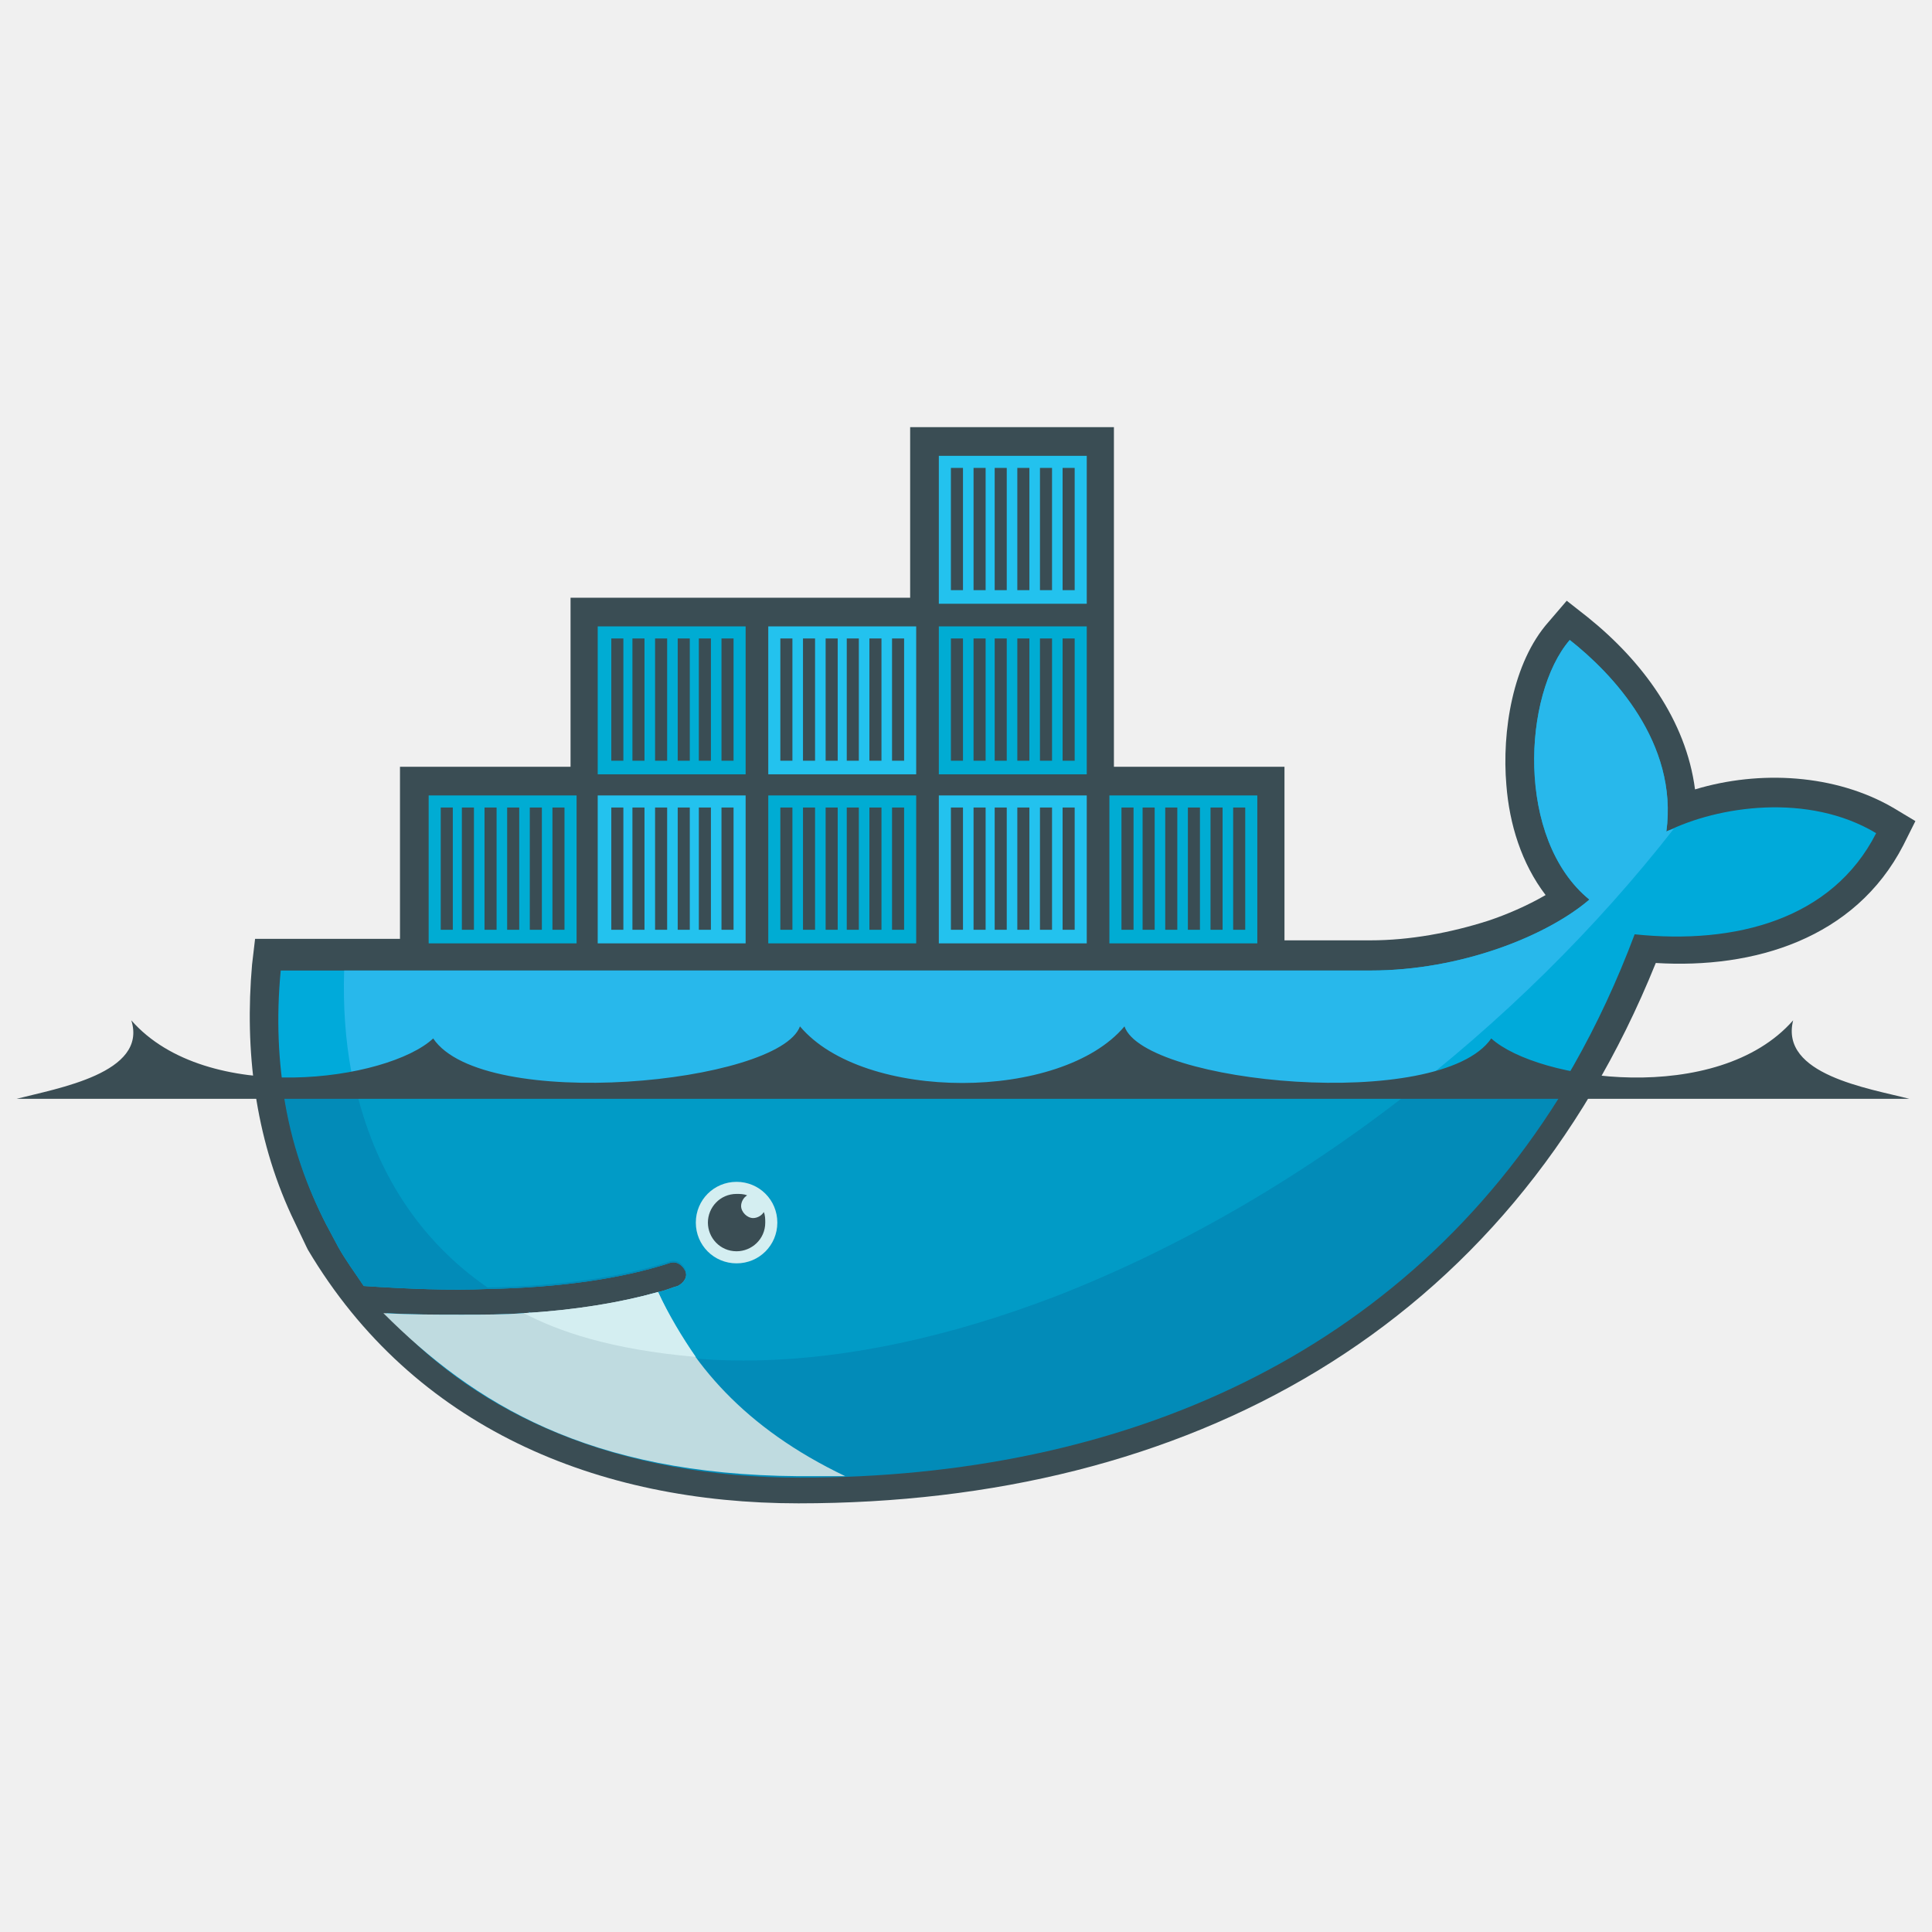
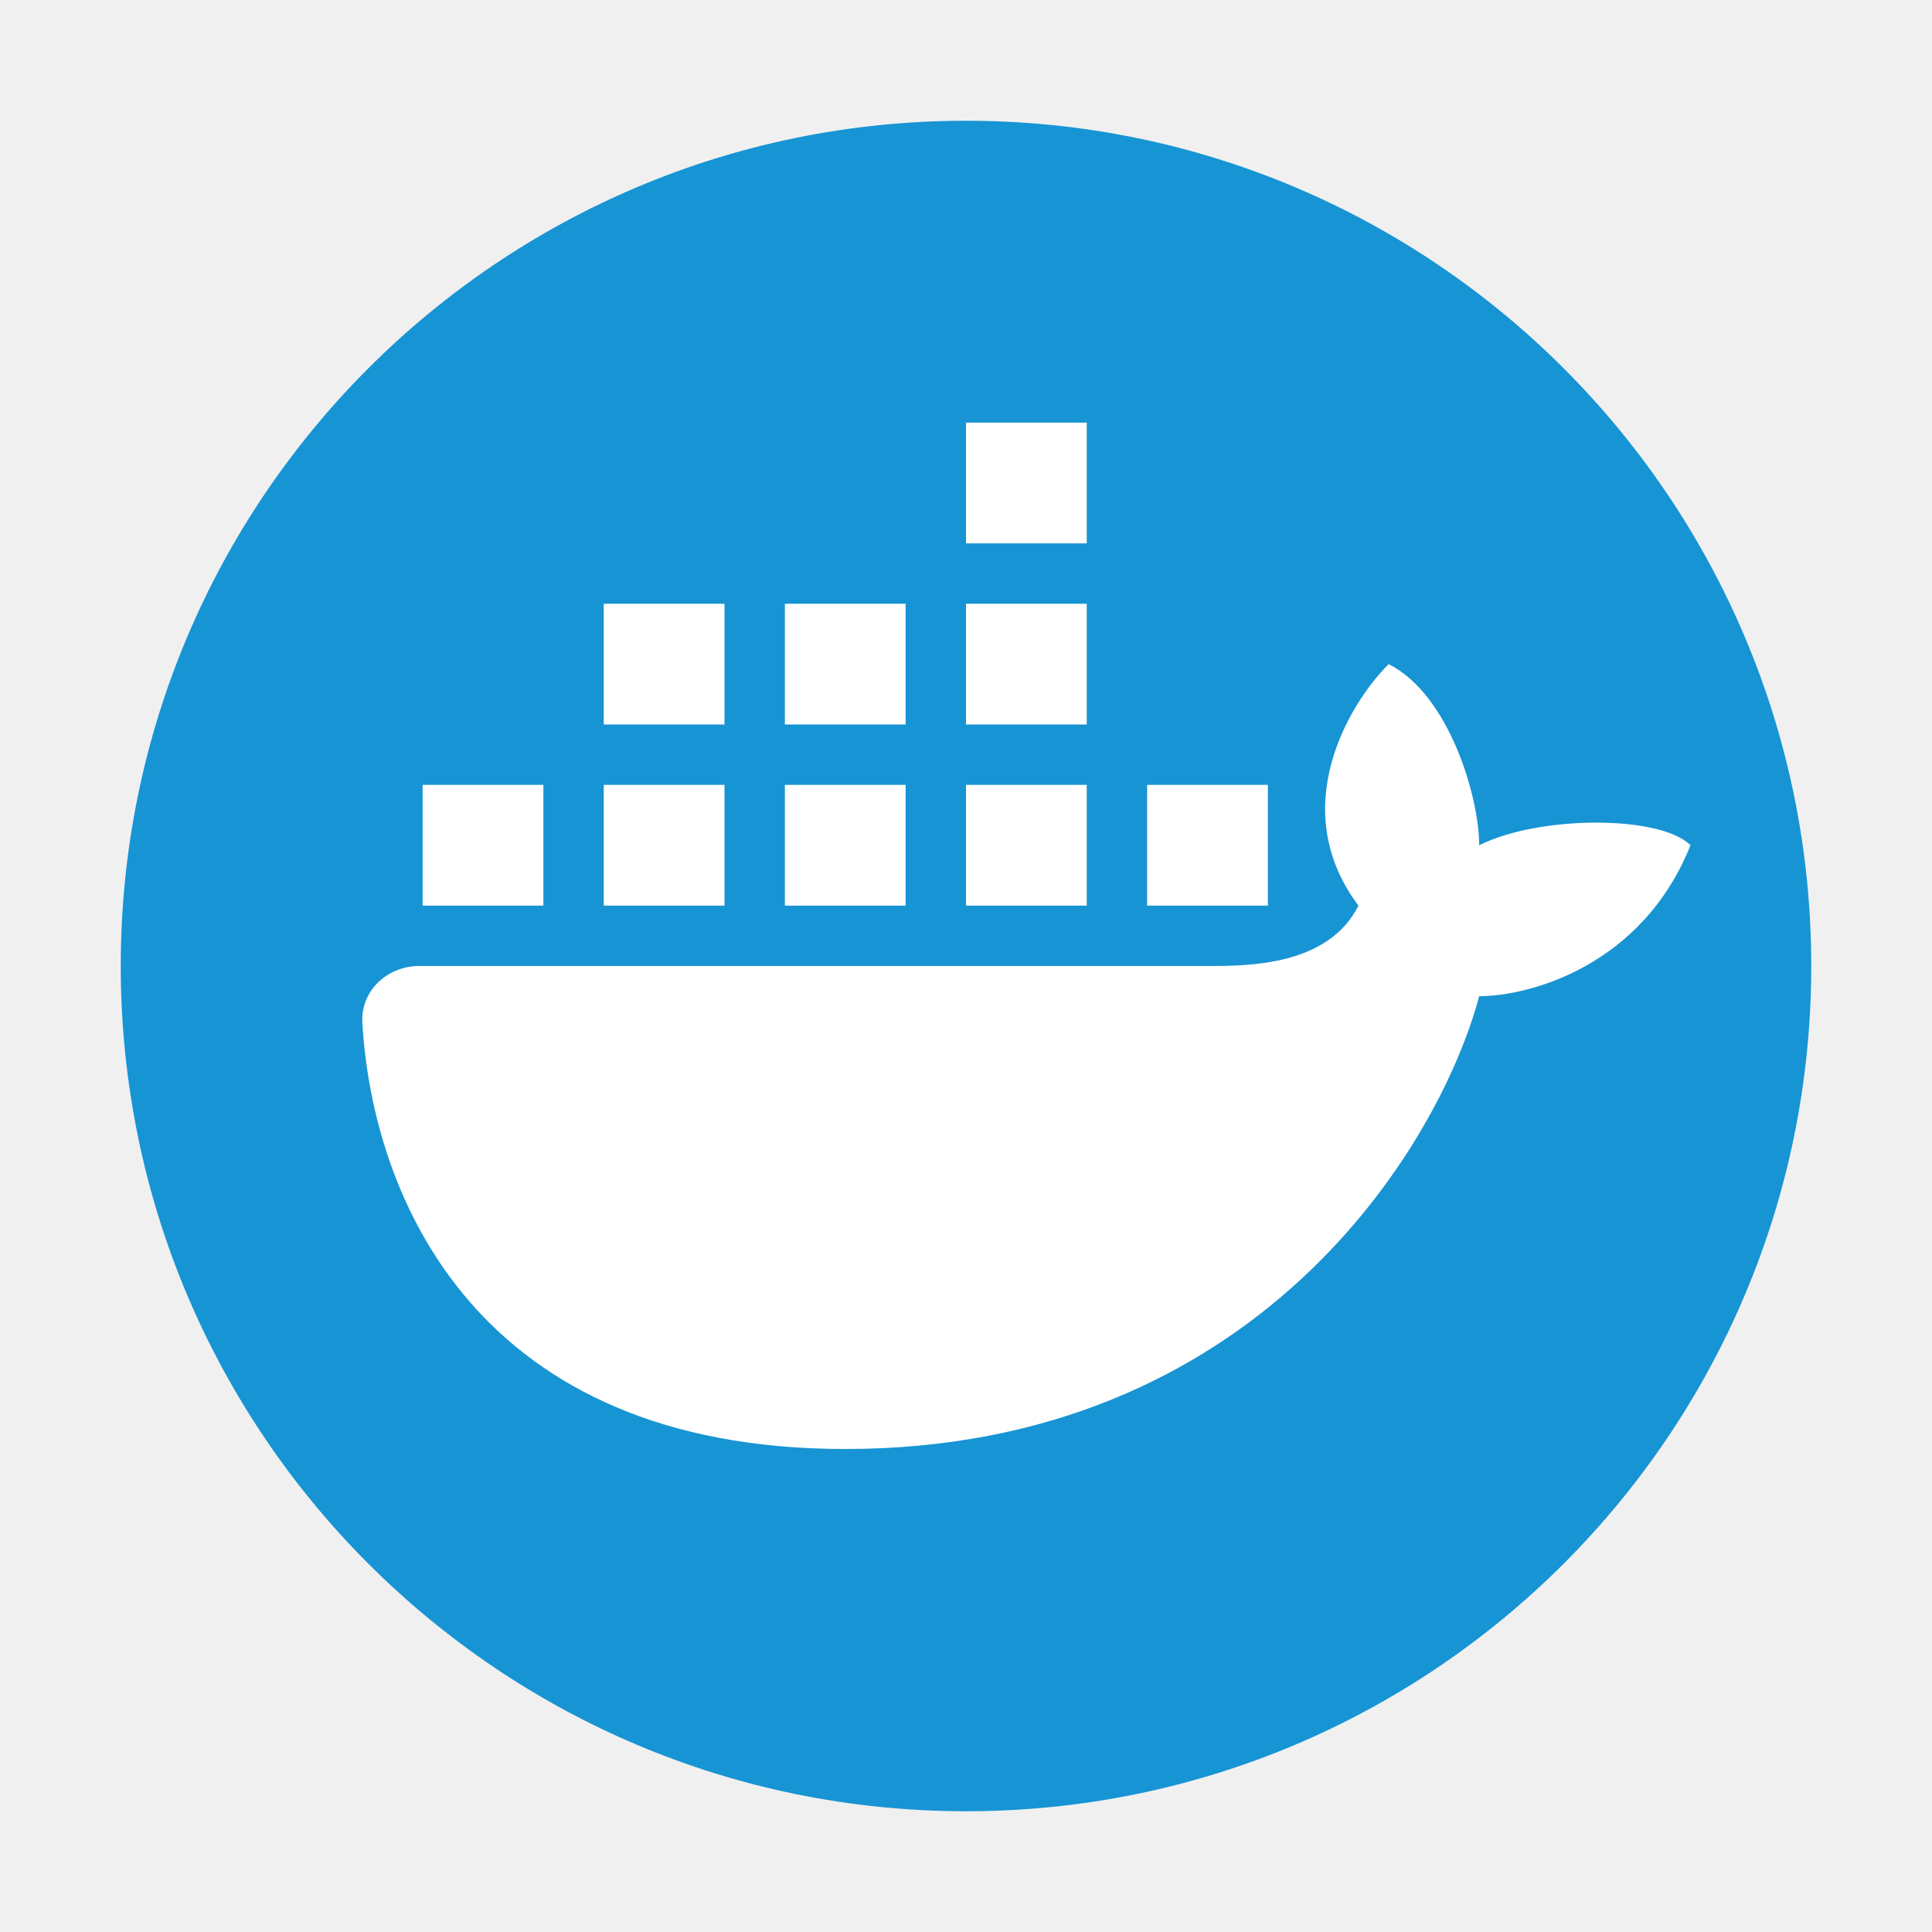
- <svg xmlns="http://www.w3.org/2000/svg" viewBox="0 0 128 128">
-   <path fill-rule="evenodd" clip-rule="evenodd" fill="#3A4D54" d="M73.8 50.8h11.3v11.5h5.7c2.6 0 5.3-.5 7.8-1.3 1.2-.4 2.6-1 3.8-1.7-1.6-2.1-2.4-4.7-2.6-7.3-.3-3.5.4-8.1 2.8-10.8l1.2-1.4 1.4 1.1c3.6 2.9 6.5 6.8 7.1 11.4 4.3-1.3 9.3-1 13.1 1.2l1.5.9-.8 1.6c-3.2 6.2-9.9 8.2-16.4 7.8-9.8 24.3-31 35.8-56.8 35.8-13.3 0-25.5-5-32.5-16.8l-.1-.2-1-2.1c-2.4-5.2-3.1-10.9-2.6-16.6l.2-1.7h9.6V50.8h11.3V39.6h22.5V28.3h13.5v22.5z" />
-   <path fill="#00AADA" d="M110.4 55.1c.8-5.9-3.6-10.5-6.4-12.7-3.1 3.6-3.6 13.2 1.3 17.2-2.8 2.4-8.5 4.7-14.5 4.7H18.6c-.6 6.2.5 11.9 3 16.8l.8 1.5c.5.9 1.1 1.7 1.7 2.6 3 .2 5.7.3 8.2.2 4.9-.1 8.9-.7 12-1.7.5-.2.9.1 1.1.5.2.5-.1.9-.5 1.1-.4.1-.8.3-1.3.4-2.4.7-5 1.1-8.3 1.3h-.6c-1.3.1-2.7.1-4.2.1-1.6 0-3.1 0-4.9-.1 6 6.8 15.4 10.8 27.2 10.8 25 0 46.2-11.1 55.5-35.9 6.7.7 13.1-1 16-6.7-4.5-2.7-10.5-1.8-13.9-.1z" />
-   <path fill="#28B8EB" d="M110.4 55.1c.8-5.9-3.6-10.5-6.4-12.7-3.1 3.6-3.6 13.2 1.3 17.2-2.8 2.4-8.5 4.7-14.5 4.7h-68c-.3 9.5 3.2 16.7 9.5 21 4.9-.1 8.9-.7 12-1.7.5-.2.9.1 1.1.5.2.5-.1.9-.5 1.1-.4.1-.8.3-1.3.4-2.4.7-5.2 1.2-8.5 1.4l-.1-.1c8.5 4.4 20.8 4.3 35-1.1 15.8-6.1 30.6-17.7 40.9-30.9-.2.1-.4.1-.5.2z" />
-   <path fill="#028BB8" d="M18.7 71.8c.4 3.3 1.4 6.4 2.9 9.3l.8 1.5c.5.9 1.1 1.7 1.7 2.6 3 .2 5.7.3 8.2.2 4.9-.1 8.9-.7 12-1.7.5-.2.9.1 1.1.5.2.5-.1.9-.5 1.1-.4.1-.8.3-1.3.4-2.4.7-5.2 1.2-8.5 1.4h-.4c-1.3.1-2.7.1-4.1.1-1.6 0-3.2 0-4.9-.1 6 6.8 15.5 10.8 27.3 10.8 21.4 0 40-8.1 50.8-26H18.7v-.1z" />
-   <path fill="#019BC6" d="M23.5 71.8c1.3 5.8 4.3 10.4 8.8 13.5 4.9-.1 8.9-.7 12-1.7.5-.2.9.1 1.1.5.2.5-.1.9-.5 1.1-.4.1-.8.3-1.3.4-2.4.7-5.2 1.2-8.6 1.4 8.5 4.4 20.8 4.3 34.9-1.1 8.5-3.3 16.8-8.2 24.2-14.1H23.5z" />
-   <path fill-rule="evenodd" clip-rule="evenodd" fill="#00ACD3" d="M28.4 52.7h9.8v9.8h-9.8v-9.8zm.8.8h.8v8.1h-.8v-8.1zm1.4 0h.8v8.1h-.8v-8.1zm1.5 0h.8v8.1h-.8v-8.1zm1.5 0h.8v8.1h-.8v-8.1zm1.5 0h.8v8.1h-.8v-8.1zm1.5 0h.8v8.1h-.8v-8.1zm3-12h9.8v9.8h-9.8v-9.8zm.9.8h.8v8.1h-.8v-8.1zm1.4 0h.8v8.1h-.8v-8.1zm1.5 0h.8v8.1h-.8v-8.1zm1.5 0h.8v8.1h-.8v-8.1zm1.4 0h.8v8.1h-.8v-8.1zm1.5 0h.8v8.1h-.8v-8.1z" />
-   <path fill-rule="evenodd" clip-rule="evenodd" fill="#23C2EE" d="M39.6 52.7h9.8v9.8h-9.8v-9.8zm.9.8h.8v8.1h-.8v-8.1zm1.4 0h.8v8.1h-.8v-8.1zm1.5 0h.8v8.1h-.8v-8.1zm1.5 0h.8v8.1h-.8v-8.1zm1.4 0h.8v8.1h-.8v-8.1zm1.5 0h.8v8.1h-.8v-8.1z" />
-   <path fill-rule="evenodd" clip-rule="evenodd" fill="#00ACD3" d="M50.9 52.7h9.8v9.8h-9.8v-9.8zm.8.8h.8v8.1h-.8v-8.1zm1.5 0h.8v8.1h-.8v-8.1zm1.5 0h.8v8.1h-.8v-8.1zm1.4 0h.8v8.1h-.8v-8.1zm1.5 0h.8v8.1h-.8v-8.1zm1.5 0h.8v8.1h-.8v-8.1z" />
-   <path fill-rule="evenodd" clip-rule="evenodd" fill="#23C2EE" d="M50.9 41.5h9.8v9.8h-9.8v-9.8zm.8.8h.8v8.1h-.8v-8.1zm1.5 0h.8v8.1h-.8v-8.1zm1.5 0h.8v8.1h-.8v-8.1zm1.4 0h.8v8.1h-.8v-8.1zm1.5 0h.8v8.1h-.8v-8.1zm1.5 0h.8v8.1h-.8v-8.1zm3.1 10.4H72v9.8h-9.8v-9.8zm.8.8h.8v8.1H63v-8.1zm1.5 0h.8v8.1h-.8v-8.1zm1.4 0h.8v8.1h-.8v-8.1zm1.5 0h.8v8.1h-.8v-8.1zm1.5 0h.8v8.1h-.8v-8.1zm1.5 0h.8v8.1h-.8v-8.1z" />
-   <path fill-rule="evenodd" clip-rule="evenodd" fill="#00ACD3" d="M62.2 41.5H72v9.8h-9.8v-9.8zm.8.8h.8v8.1H63v-8.1zm1.5 0h.8v8.1h-.8v-8.1zm1.4 0h.8v8.1h-.8v-8.1zm1.5 0h.8v8.1h-.8v-8.1zm1.5 0h.8v8.1h-.8v-8.1zm1.5 0h.8v8.1h-.8v-8.1z" />
-   <path fill-rule="evenodd" clip-rule="evenodd" fill="#23C2EE" d="M62.2 30.2H72V40h-9.8v-9.8zm.8.8h.8v8.1H63V31zm1.5 0h.8v8.1h-.8V31zm1.4 0h.8v8.1h-.8V31zm1.5 0h.8v8.1h-.8V31zm1.5 0h.8v8.1h-.8V31zm1.5 0h.8v8.1h-.8V31z" />
-   <path fill-rule="evenodd" clip-rule="evenodd" fill="#00ACD3" d="M73.5 52.7h9.8v9.8h-9.8v-9.8zm.8.8h.8v8.1h-.8v-8.1zm1.4 0h.8v8.1h-.8v-8.1zm1.5 0h.8v8.1h-.8v-8.1zm1.5 0h.8v8.1h-.8v-8.1zm1.5 0h.8v8.1h-.8v-8.1zm1.5 0h.8v8.1h-.8v-8.1z" />
-   <path fill-rule="evenodd" clip-rule="evenodd" fill="#D4EEF1" d="M48.8 78.3c1.5 0 2.7 1.2 2.7 2.7 0 1.5-1.2 2.7-2.7 2.7-1.5 0-2.7-1.2-2.7-2.7 0-1.5 1.2-2.7 2.7-2.7" />
-   <path fill-rule="evenodd" clip-rule="evenodd" fill="#3A4D54" d="M48.8 79.1c.2 0 .5 0 .7.1-.2.1-.4.4-.4.7 0 .4.4.8.8.8.3 0 .6-.2.7-.4.1.2.1.5.1.7 0 1.1-.9 1.9-1.9 1.9-1.1 0-1.9-.9-1.9-1.9 0-1 .8-1.9 1.9-1.9M1.1 72.8h125.4c-2.7-.7-8.6-1.6-7.7-5.2-5 5.7-16.9 4-20 1.2-3.4 4.9-23 3-24.3-.8-4.2 5-17.3 5-21.5 0-1.4 3.8-21 5.7-24.3.8-3 2.8-15 4.5-20-1.2 1.1 3.5-4.9 4.5-7.6 5.2" />
-   <path fill="#BFDBE0" d="M56 97.8c-6.7-3.2-10.3-7.5-12.4-12.2-2.5.7-5.5 1.2-8.9 1.4-1.3.1-2.7.1-4.1.1-1.7 0-3.4 0-5.2-.1 6 6 13.6 10.7 27.5 10.8H56z" />
-   <path fill="#D4EEF1" d="M46.1 89.9c-.9-1.3-1.8-2.8-2.5-4.3-2.5.7-5.5 1.2-8.9 1.4 2.3 1.2 5.7 2.4 11.4 2.9z" />
+ <svg xmlns="http://www.w3.org/2000/svg" width="800px" height="800px" viewBox="0 0 32 32" fill="none">
+   <circle cx="16" cy="16" r="14" fill="#1794D4" />
+   <path d="M18 7H16V9H18V7Z" fill="white" />
+   <path d="M10 10H12V12H10V10Z" fill="white" />
+   <path d="M6.002 16.941C6.172 19.843 7.9 24 14 24C20.8 24 23.833 19 24.5 16.5C25.333 16.5 27.2 16 28 14C27.5 13.5 25.5 13.5 24.5 14C24.5 13.2 24 11.5 23 11C22.333 11.667 21.3 13.4 22.5 15C22 16 20.667 16 20 16H6.943C6.413 16 5.97 16.413 6.002 16.941Z" fill="white" />
+   <path d="M9 13H7V15H9V13Z" fill="white" />
+   <path d="M10 13H12V15H10V13Z" fill="white" />
+   <path d="M15 13H13V15H15V13Z" fill="white" />
+   <path d="M16 13H18V15H16V13Z" fill="white" />
+   <path d="M21 13H19V15H21V13Z" fill="white" />
+   <path d="M15 10H13V12H15V10Z" fill="white" />
+   <path d="M16 10H18V12H16V10Z" fill="white" />
</svg>
